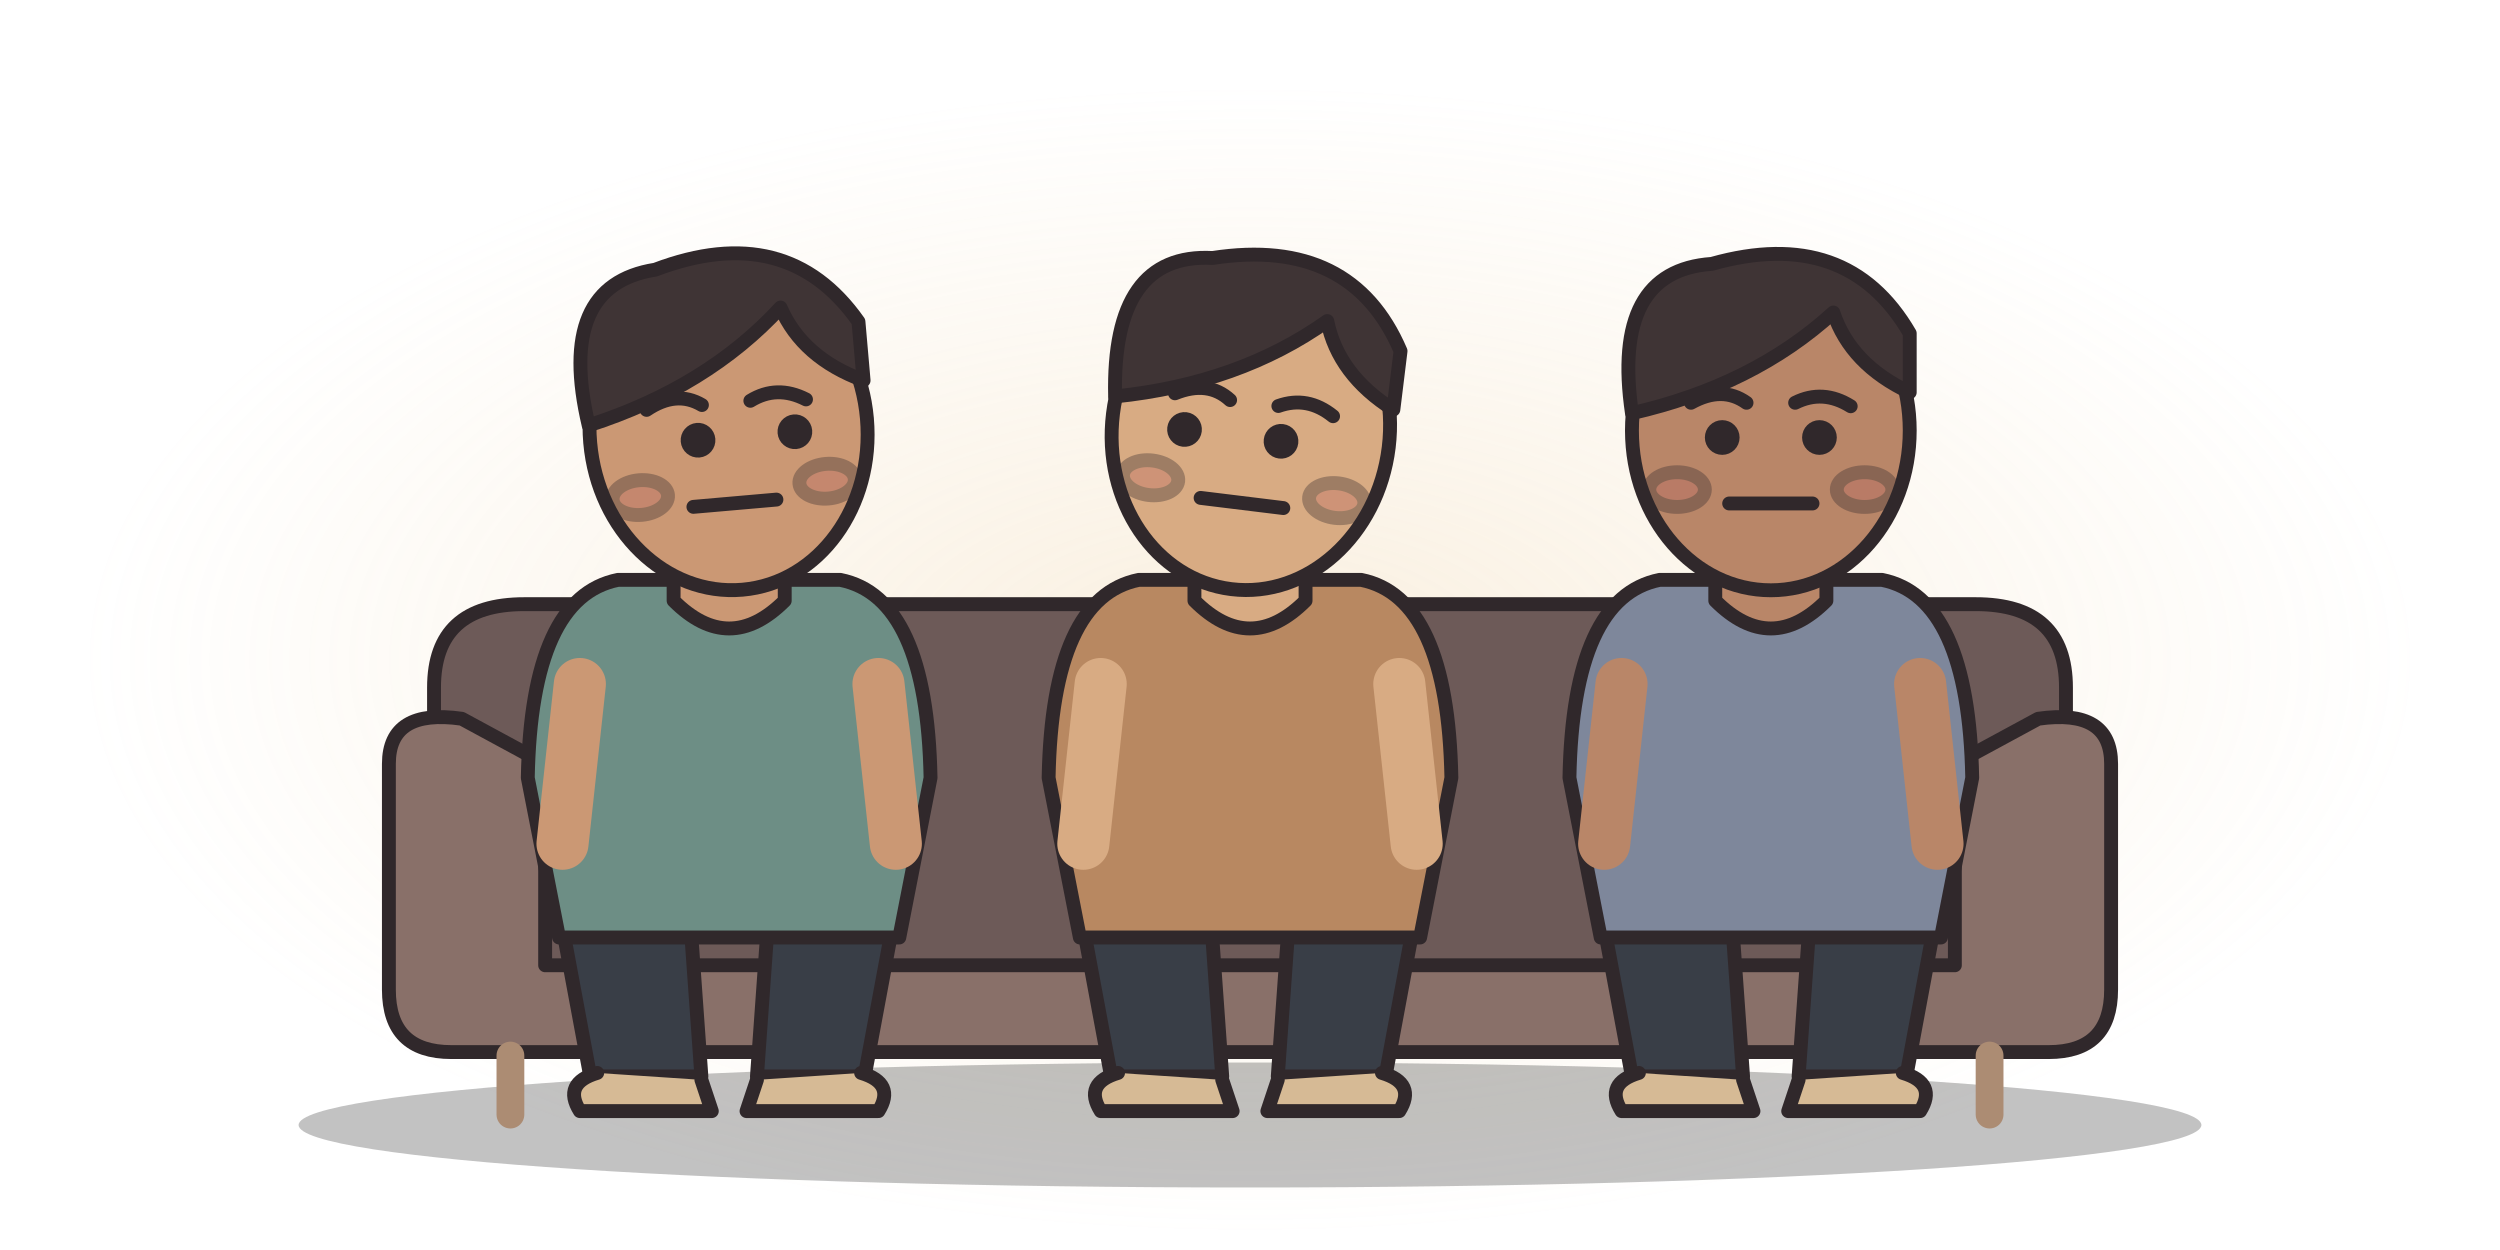
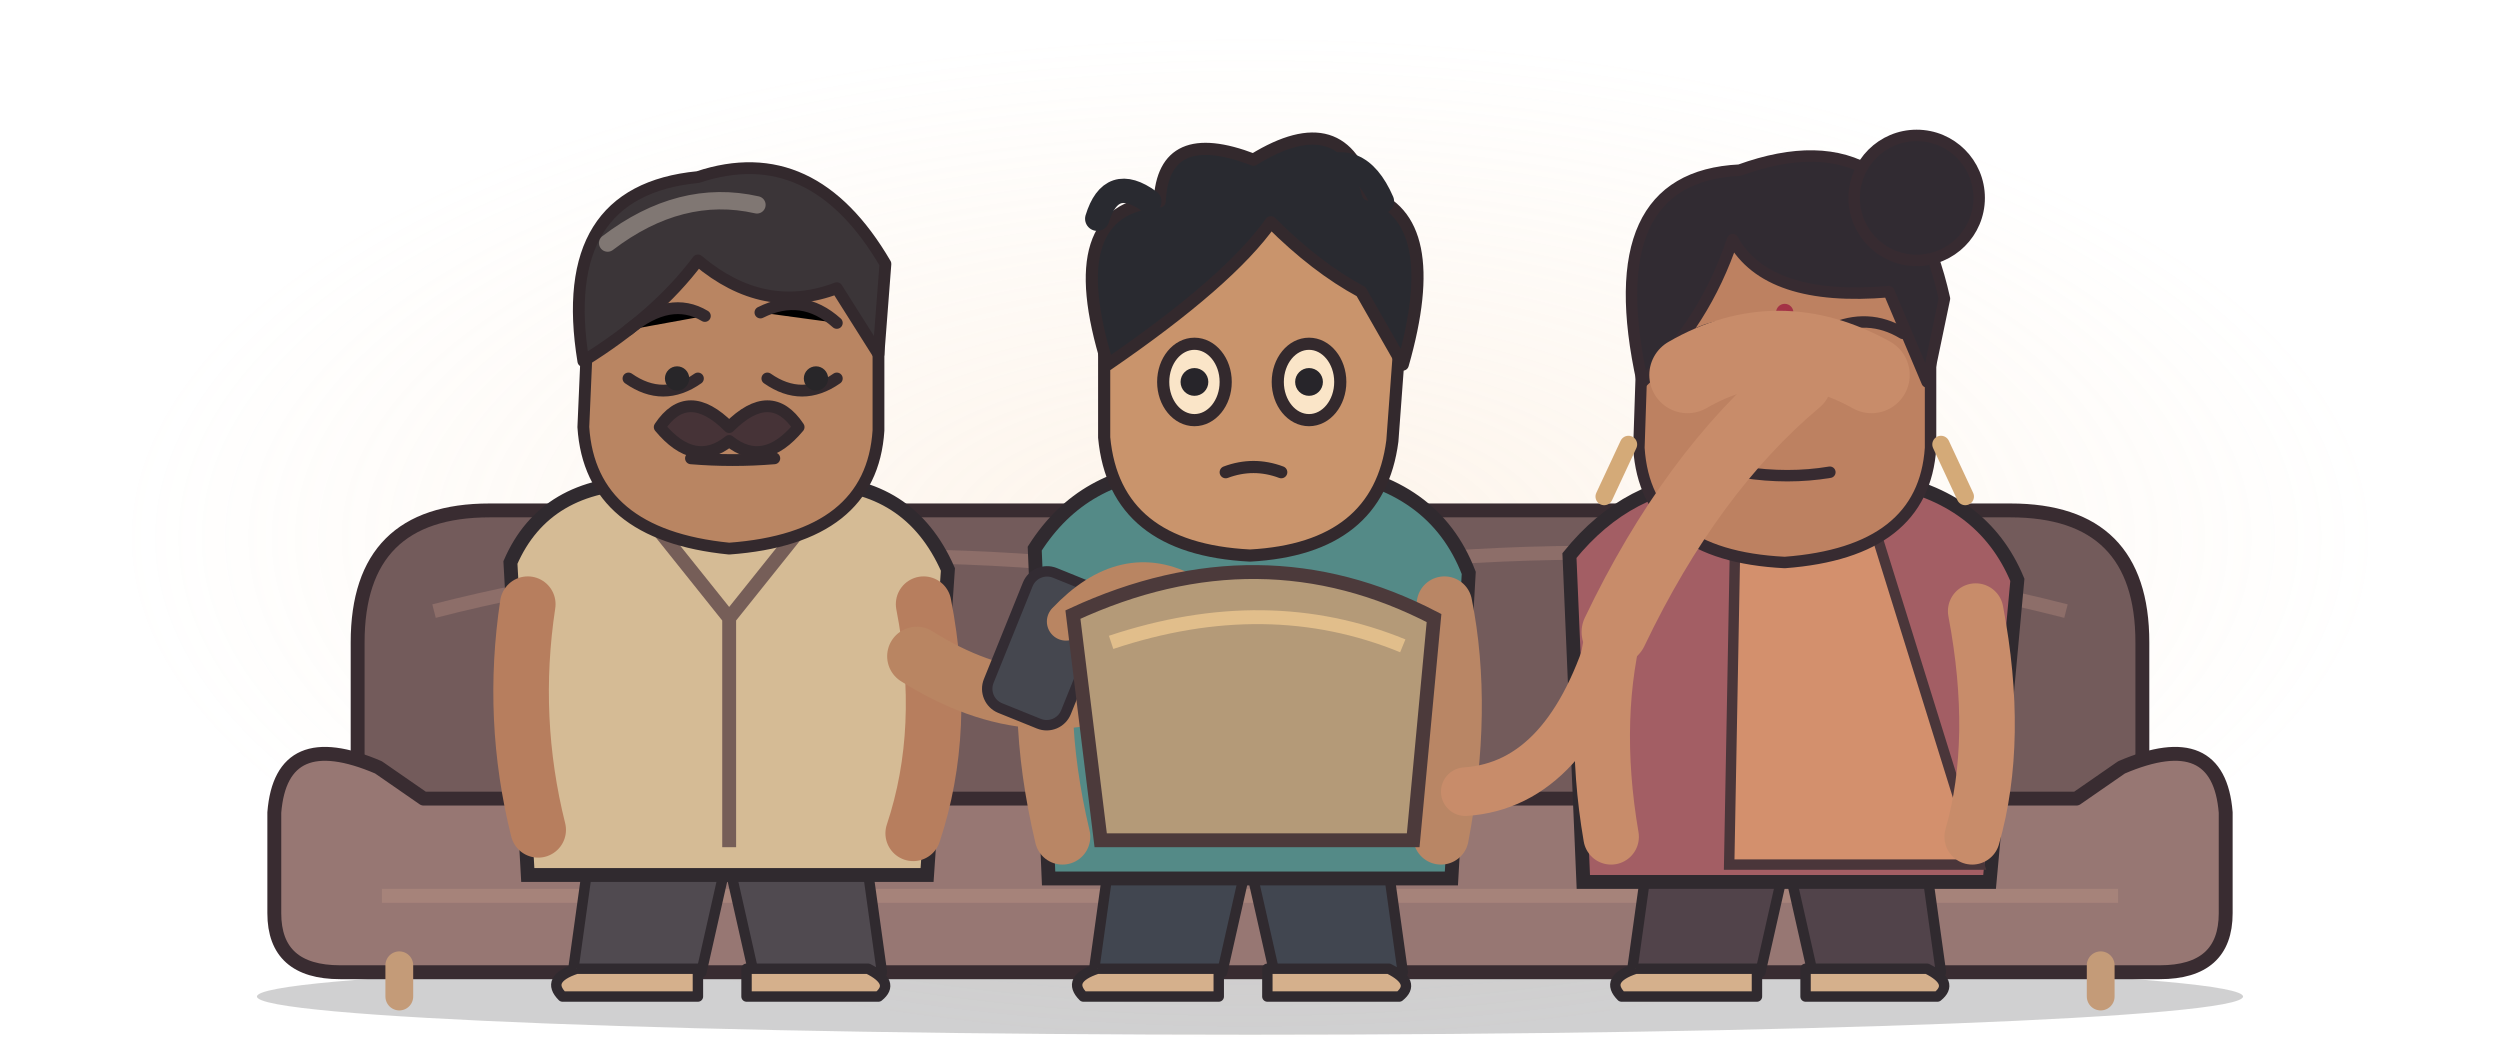
- <svg xmlns="http://www.w3.org/2000/svg" width="720" height="360" viewBox="0 0 720 360">
+ <svg xmlns="http://www.w3.org/2000/svg" width="720" height="300" viewBox="0 0 720 300" role="img" aria-label="Level 2: Awkward silence on the family sofa">
  <defs>
-     <radialGradient id="light">
-       <stop stop-color="#e7bc77" stop-opacity=".23" />
-       <stop offset="1" stop-color="#e7bc77" stop-opacity="0" />
+     <radialGradient id="halo">
+       <stop stop-color="#F5C48F" stop-opacity=".19" />
+       <stop offset="1" stop-color="#F5C48F" stop-opacity="0" />
    </radialGradient>
  </defs>
-   <ellipse cx="360" cy="190" rx="340" ry="165" fill="url(#light)" />
-   <ellipse cx="360" cy="324" rx="274" ry="18" fill="#000" opacity=".24" />
-   <g stroke="#30282b" stroke-width="4" stroke-linecap="round" stroke-linejoin="round">
-     <path d="M125 283V198Q125 174 151 174H569Q595 174 595 198V283" fill="#6d5a58" />
-     <path d="M112 220Q112 204 133 207L157 220V278H563V220L587 207Q608 204 608 220V285Q608 303 590 303H130Q112 303 112 285Z" fill="#897069" />
-     <path d="M147 304V321M573 304V321" stroke="#ac8c73" stroke-width="8" />
-     <path d="M162 267L170 310H202L199 268M221 268L218 310H249L257 267" fill="#393e47" />
-     <path d="M202 311L205 320H167Q162 312 172 309M218 311L215 320H253Q258 312 248 309" fill="#d6ba95" />
-     <path d="M178 167Q153 172 152 224L161 270H259L268 224Q267 172 242 167Z" fill="#6d8e85" />
-     <path d="M194 148V173Q210 189 226 173V148" fill="#cb9874" />
-     <g transform="rotate(-5 210 126)">
-       <ellipse cx="210" cy="124" rx="40" ry="46" fill="#cb9874" />
-       <path d="M170 119Q164 78 193 76Q232 65 250 96V113Q233 105 228 90Q205 111 170 119Z" fill="#3f3435" />
-       <path d="M187 116Q196 111 203 116M217 116Q225 112 233 117" fill="none" />
-       <circle cx="201" cy="126" r="3" fill="#30282b" />
-       <circle cx="229" cy="126" r="3" fill="#30282b" />
-       <path d="M198 145Q210 145 222 145" fill="none" />
-       <ellipse cx="183" cy="141" rx="8" ry="5" fill="#b96761" opacity=".35" />
-       <ellipse cx="237" cy="141" rx="8" ry="5" fill="#b96761" opacity=".35" />
-     </g>
-     <path d="M167 197L162 243M253 197L258 243" fill="none" stroke="#cb9874" stroke-width="15" />
-     <path d="M312 267L320 310H352L349 268M371 268L368 310H399L407 267" fill="#393e47" />
-     <path d="M352 311L355 320H317Q312 312 322 309M368 311L365 320H403Q408 312 398 309" fill="#d6ba95" />
-     <path d="M328 167Q303 172 302 224L311 270H409L418 224Q417 172 392 167Z" fill="#b88861" />
-     <path d="M344 148V173Q360 189 376 173V148" fill="#d8ab83" />
-     <g transform="rotate(7 360 126)">
-       <ellipse cx="360" cy="124" rx="40" ry="46" fill="#d8ab83" />
-       <path d="M320 119Q314 78 343 76Q382 65 400 96V113Q383 105 378 90Q355 111 320 119Z" fill="#3f3435" />
-       <path d="M337 116Q346 111 353 116M367 116Q375 112 383 117" fill="none" />
-       <circle cx="341" cy="126" r="3" fill="#30282b" />
-       <circle cx="369" cy="126" r="3" fill="#30282b" />
-       <path d="M348 145Q360 145 372 145" fill="none" />
-       <ellipse cx="333" cy="141" rx="8" ry="5" fill="#b96761" opacity=".35" />
-       <ellipse cx="387" cy="141" rx="8" ry="5" fill="#b96761" opacity=".35" />
-     </g>
-     <path d="M317 197L312 243M403 197L408 243" fill="none" stroke="#d8ab83" stroke-width="15" />
-     <path d="M462 267L470 310H502L499 268M521 268L518 310H549L557 267" fill="#393e47" />
-     <path d="M502 311L505 320H467Q462 312 472 309M518 311L515 320H553Q558 312 548 309" fill="#d6ba95" />
-     <path d="M478 167Q453 172 452 224L461 270H559L568 224Q567 172 542 167Z" fill="#7e879b" />
-     <path d="M494 148V173Q510 189 526 173V148" fill="#b98668" />
-     <g transform="rotate(0 510 126)">
-       <ellipse cx="510" cy="124" rx="40" ry="46" fill="#b98668" />
-       <path d="M470 119Q464 78 493 76Q532 65 550 96V113Q533 105 528 90Q505 111 470 119Z" fill="#3f3435" />
-       <path d="M487 116Q496 111 503 116M517 116Q525 112 533 117" fill="none" />
-       <circle cx="496" cy="126" r="3" fill="#30282b" />
-       <circle cx="524" cy="126" r="3" fill="#30282b" />
-       <path d="M498 145Q510 145 522 145" fill="none" />
-       <ellipse cx="483" cy="141" rx="8" ry="5" fill="#b96761" opacity=".35" />
-       <ellipse cx="537" cy="141" rx="8" ry="5" fill="#b96761" opacity=".35" />
-     </g>
-     <path d="M467 197L462 243M553 197L558 243" fill="none" stroke="#b98668" stroke-width="15" />
+   <ellipse cx="360" cy="155" rx="330" ry="145" fill="url(#halo)" />
+   <ellipse cx="360" cy="287" rx="286" ry="11" fill="#050608" opacity=".19" />
+   <g stroke="#392C31" stroke-width="4" stroke-linejoin="round">
+     <path d="M103 255V185q0-38 38-38h438q38 0 38 38v70Z" fill="#735B5B" />
+     <path d="M125 176q105-27 229-8 128-21 241 8" fill="none" stroke="#9D7971" opacity=".62" />
+     <path d="M109 221q-28-12-30 13v29q0 17 19 17h524q19 0 19-17v-29q-2-25-30-13l-13 9H122Z" fill="#977773" />
+     <path d="M110 258h500" fill="none" stroke="#B08A7E" opacity=".6" />
+     <path d="M115 278v9m490-9v9" stroke="#C49B78" stroke-width="8" stroke-linecap="round" />
  </g>
+   <g stroke="#302A2F" stroke-width="3" stroke-linejoin="round">
+     <path d="M170 244l-5 36h37l7-31m1 0 7 31h37l-5-36" fill="#504A50" />
+     <path d="M166 279h35v8h-39q-5-5 4-8m49 0h35q8 4 3 8H215Z" fill="#D5B08C" />
+   </g>
+   <g stroke="#302A2F" stroke-width="3" stroke-linejoin="round">
+     <path d="M320 244l-5 36h37l7-31m1 0 7 31h37l-5-36" fill="#414650" />
+     <path d="M316 279h35v8h-39q-5-5 4-8m49 0h35q8 4 3 8H365Z" fill="#D5B08C" />
+   </g>
+   <g stroke="#302A2F" stroke-width="3" stroke-linejoin="round">
+     <path d="M475 244l-5 36h37l7-31m1 0 7 31h37l-5-36" fill="#51434A" />
+     <path d="M471 279h35v8h-39q-5-5 4-8m49 0h35q8 4 3 8H520Z" fill="#D5B08C" />
+   </g>
+   <path d="M147 162q10-23 39-23h48q28 0 39 25l-6 88h-115Z" fill="#D5BB95" stroke="#302A2F" stroke-width="4" />
+   <path d="M182 143l28 35 28-35m-28 35v66" fill="none" stroke="#765E58" stroke-width="4" />
+   <path d="M152 174q-5 33 3 65m111-65q7 36-3 66" fill="none" stroke="#B77E5E" stroke-width="16" stroke-linecap="round" />
+   <path d="M298 158q14-22 41-23h42q32 4 42 30l-5 88h-116Z" fill="#548A87" stroke="#302A2F" stroke-width="4" />
+   <path d="M338 140q21 26 44 0" fill="none" stroke="#D6AE84" stroke-width="8" />
+   <path d="M304 173q-7 30 2 68m110-67q6 30-1 67" fill="none" stroke="#B98665" stroke-width="16" stroke-linecap="round" />
+   <path d="M452 160q17-21 42-22h48q29 5 39 29l-8 87h-117Z" fill="#A35E64" stroke="#302A2F" stroke-width="4" />
+   <path d="M500 141q17 26 37 2l33 106h-72Z" fill="#D3906D" stroke="#4A363A" stroke-width="3" />
+   <path d="M466 177q-8 29-2 64m105-65q7 37-1 65" fill="none" stroke="#C88C6A" stroke-width="16" stroke-linecap="round" />
+   <g stroke="#33292D" stroke-width="3.4" stroke-linecap="round" stroke-linejoin="round">
+     <path d="M169 100q0-39 37-43 40-4 47 37v30q-2 31-43 34-40-4-42-35Z" fill="#B98562" />
+     <path d="M168 104q-8-49 33-53 33-11 54 25l-2 26-12-19q-21 8-40-8-12 16-33 29Z" fill="#3B3538" />
+     <path d="M175 70q21-16 43-11" fill="none" stroke="#807773" stroke-width="5" />
+     <path d="M181 95q12-10 22-4m16-1q12-6 22 3" />
+     <path d="M181 109q10 7 20 0m20 0q10 7 20 0" fill="none" />
+     <circle cx="195" cy="109" r="3.5" fill="#282629" stroke="none" />
+     <circle cx="235" cy="109" r="3.5" fill="#282629" stroke="none" />
+     <path d="M190 123q8-12 20 0 12-12 20 0-10 12-20 4-10 8-20-4Z" fill="#463337" />
+     <path d="M199 132q12 1 24 0" />
+   </g>
+   <g stroke="#33292D" stroke-width="3.5" stroke-linecap="round" stroke-linejoin="round">
+     <path d="M318 101q0-37 42-43 42 5 43 42l-2 27q-4 31-41 33-39-2-42-34Z" fill="#C9946C" />
+     <path d="M319 105q-14-45 15-47 1-22 27-12 26-16 33 10 22 7 10 49l-12-21q-13-7-26-20-12 17-47 41Z" fill="#292A30" />
+     <path d="M331 58q-11-8-15 5m62-13q13-8 20 8" fill="none" stroke="#292A30" stroke-width="7" />
+     <ellipse cx="344" cy="110" rx="9" ry="11" fill="#FAE5C8" />
+     <ellipse cx="377" cy="110" rx="9" ry="11" fill="#FAE5C8" />
+     <circle cx="344" cy="110" r="4" fill="#27252A" stroke="none" />
+     <circle cx="377" cy="110" r="4" fill="#27252A" stroke="none" />
+     <path d="M353 136q8 -3 16 0" fill="none" />
+   </g>
+   <g stroke="#372B31" stroke-width="3.3" stroke-linecap="round" stroke-linejoin="round">
+     <path d="M473 99q0-43 40-46 43 1 43 44v32q-2 30-42 33-40-2-42-33Z" fill="#BD8161" />
+     <path d="M473 110q-13-59 28-61 47-17 59 37l-5 24-11-26q-35 3-45-15-8 24-26 41Z" fill="#312B32" />
+     <circle cx="552" cy="57" r="18" fill="#312B32" />
+     <circle cx="514" cy="90" r="2.5" fill="#A33346" stroke="none" />
+     <path d="M487 97q11-6 21-1m19-1q11-5 21 1" fill="none" />
+     <path d="M487 109q10 5 19 0m21 0q10 5 19 0" fill="none" />
+     <circle cx="496" cy="109" r="3" fill="#2B2529" stroke="none" />
+     <circle cx="536" cy="109" r="3" fill="#2B2529" stroke="none" />
+     <path d="M502 136q13 2 25 0" fill="none" />
+     <path d="M469 128l-7 15m97-15 7 15" fill="none" stroke="#D4AA78" stroke-width="5" />
+   </g>
+   <g fill="none" stroke-linecap="round" stroke-linejoin="round">
+     <path d="M264 189q35 22 67 5" stroke="#B98562" stroke-width="17" />
+     <path d="M465 182q22-46 53-72" stroke="#C88C6A" stroke-width="19" />
+     <path d="M486 108q26-15 53 0" stroke="#C88C6A" stroke-width="22" />
+   </g>
+   <g transform="rotate(22 303 183)" stroke="#332C33" stroke-width="3">
+     <rect x="291" y="166" width="24" height="42" rx="6" fill="#45474F" />
+     <circle cx="303" cy="177" r="3" fill="#D78172" stroke="none" />
+   </g>
+   <path d="M307 179q17-18 35-8l10 8" fill="none" stroke="#B98562" stroke-width="11" stroke-linecap="round" />
+   <path d="M309 177q54-25 104 1l-6 64H317Z" fill="#B49A78" stroke="#4C3A3B" stroke-width="4" />
+   <path d="M320 185q45-15 84 1" fill="none" stroke="#E1BE8B" stroke-width="4" />
+   <path d="M465 181q-13 45-43 47" fill="none" stroke="#C88C6A" stroke-width="14" stroke-linecap="round" />
</svg>
